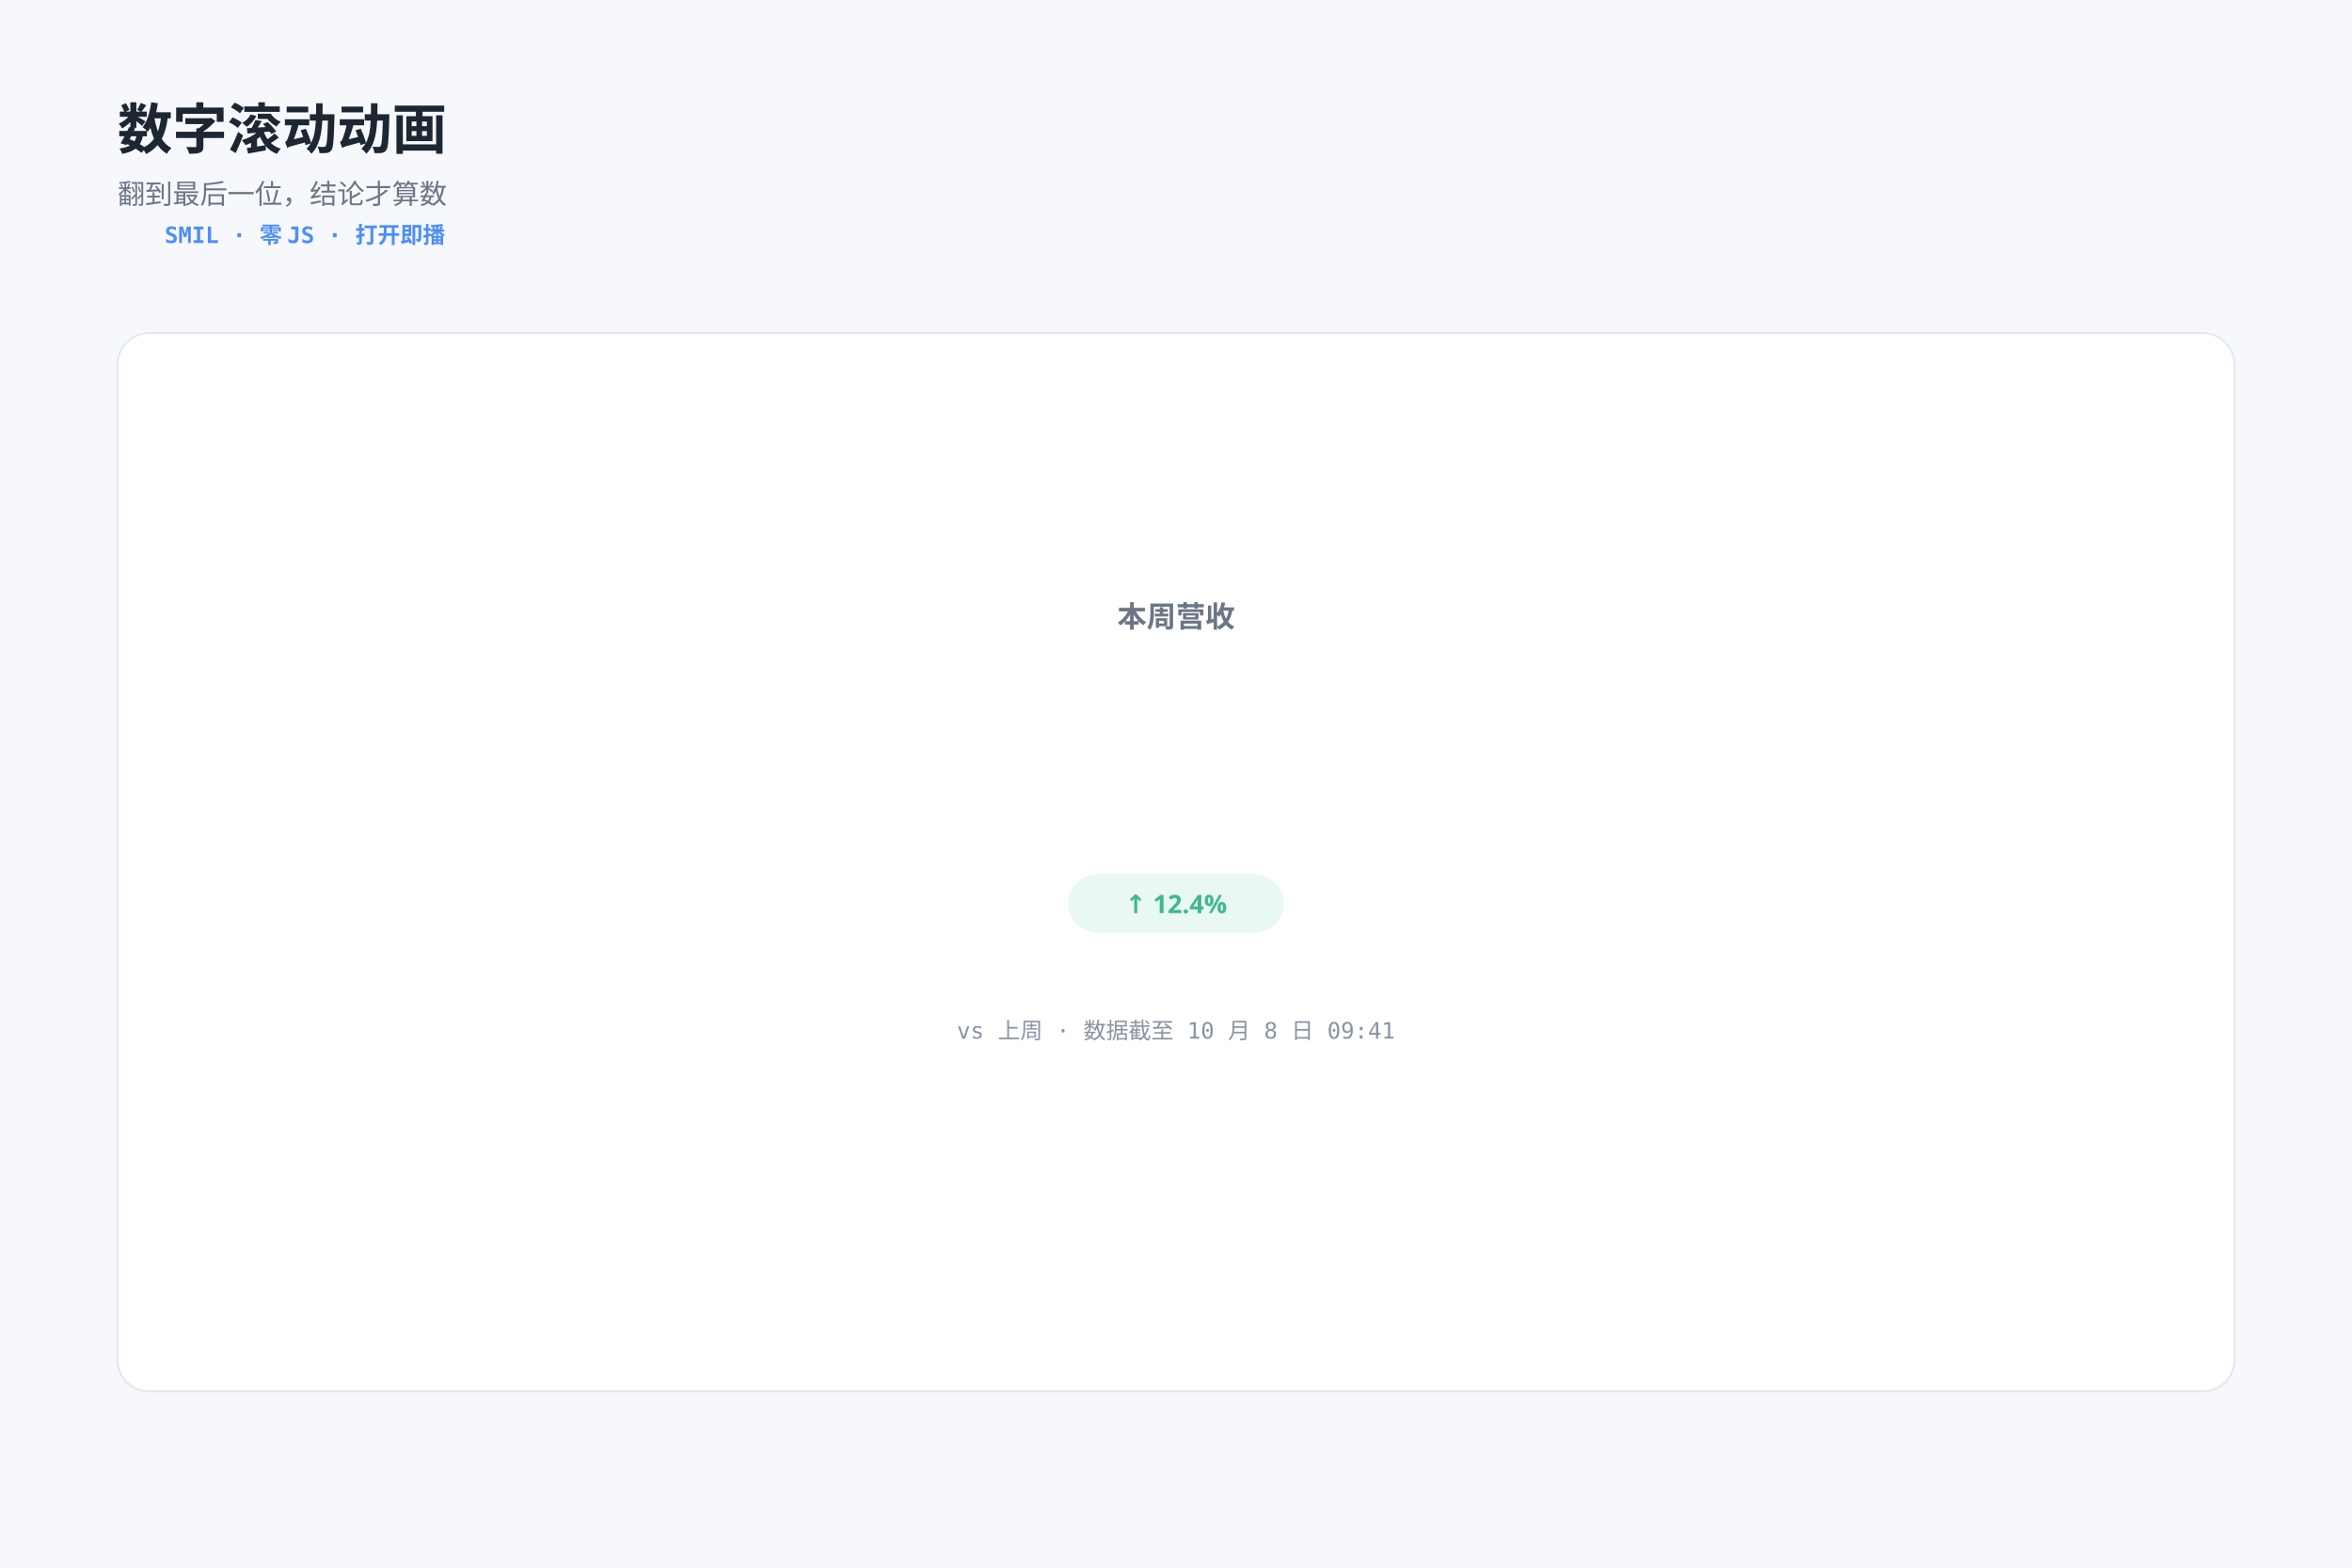
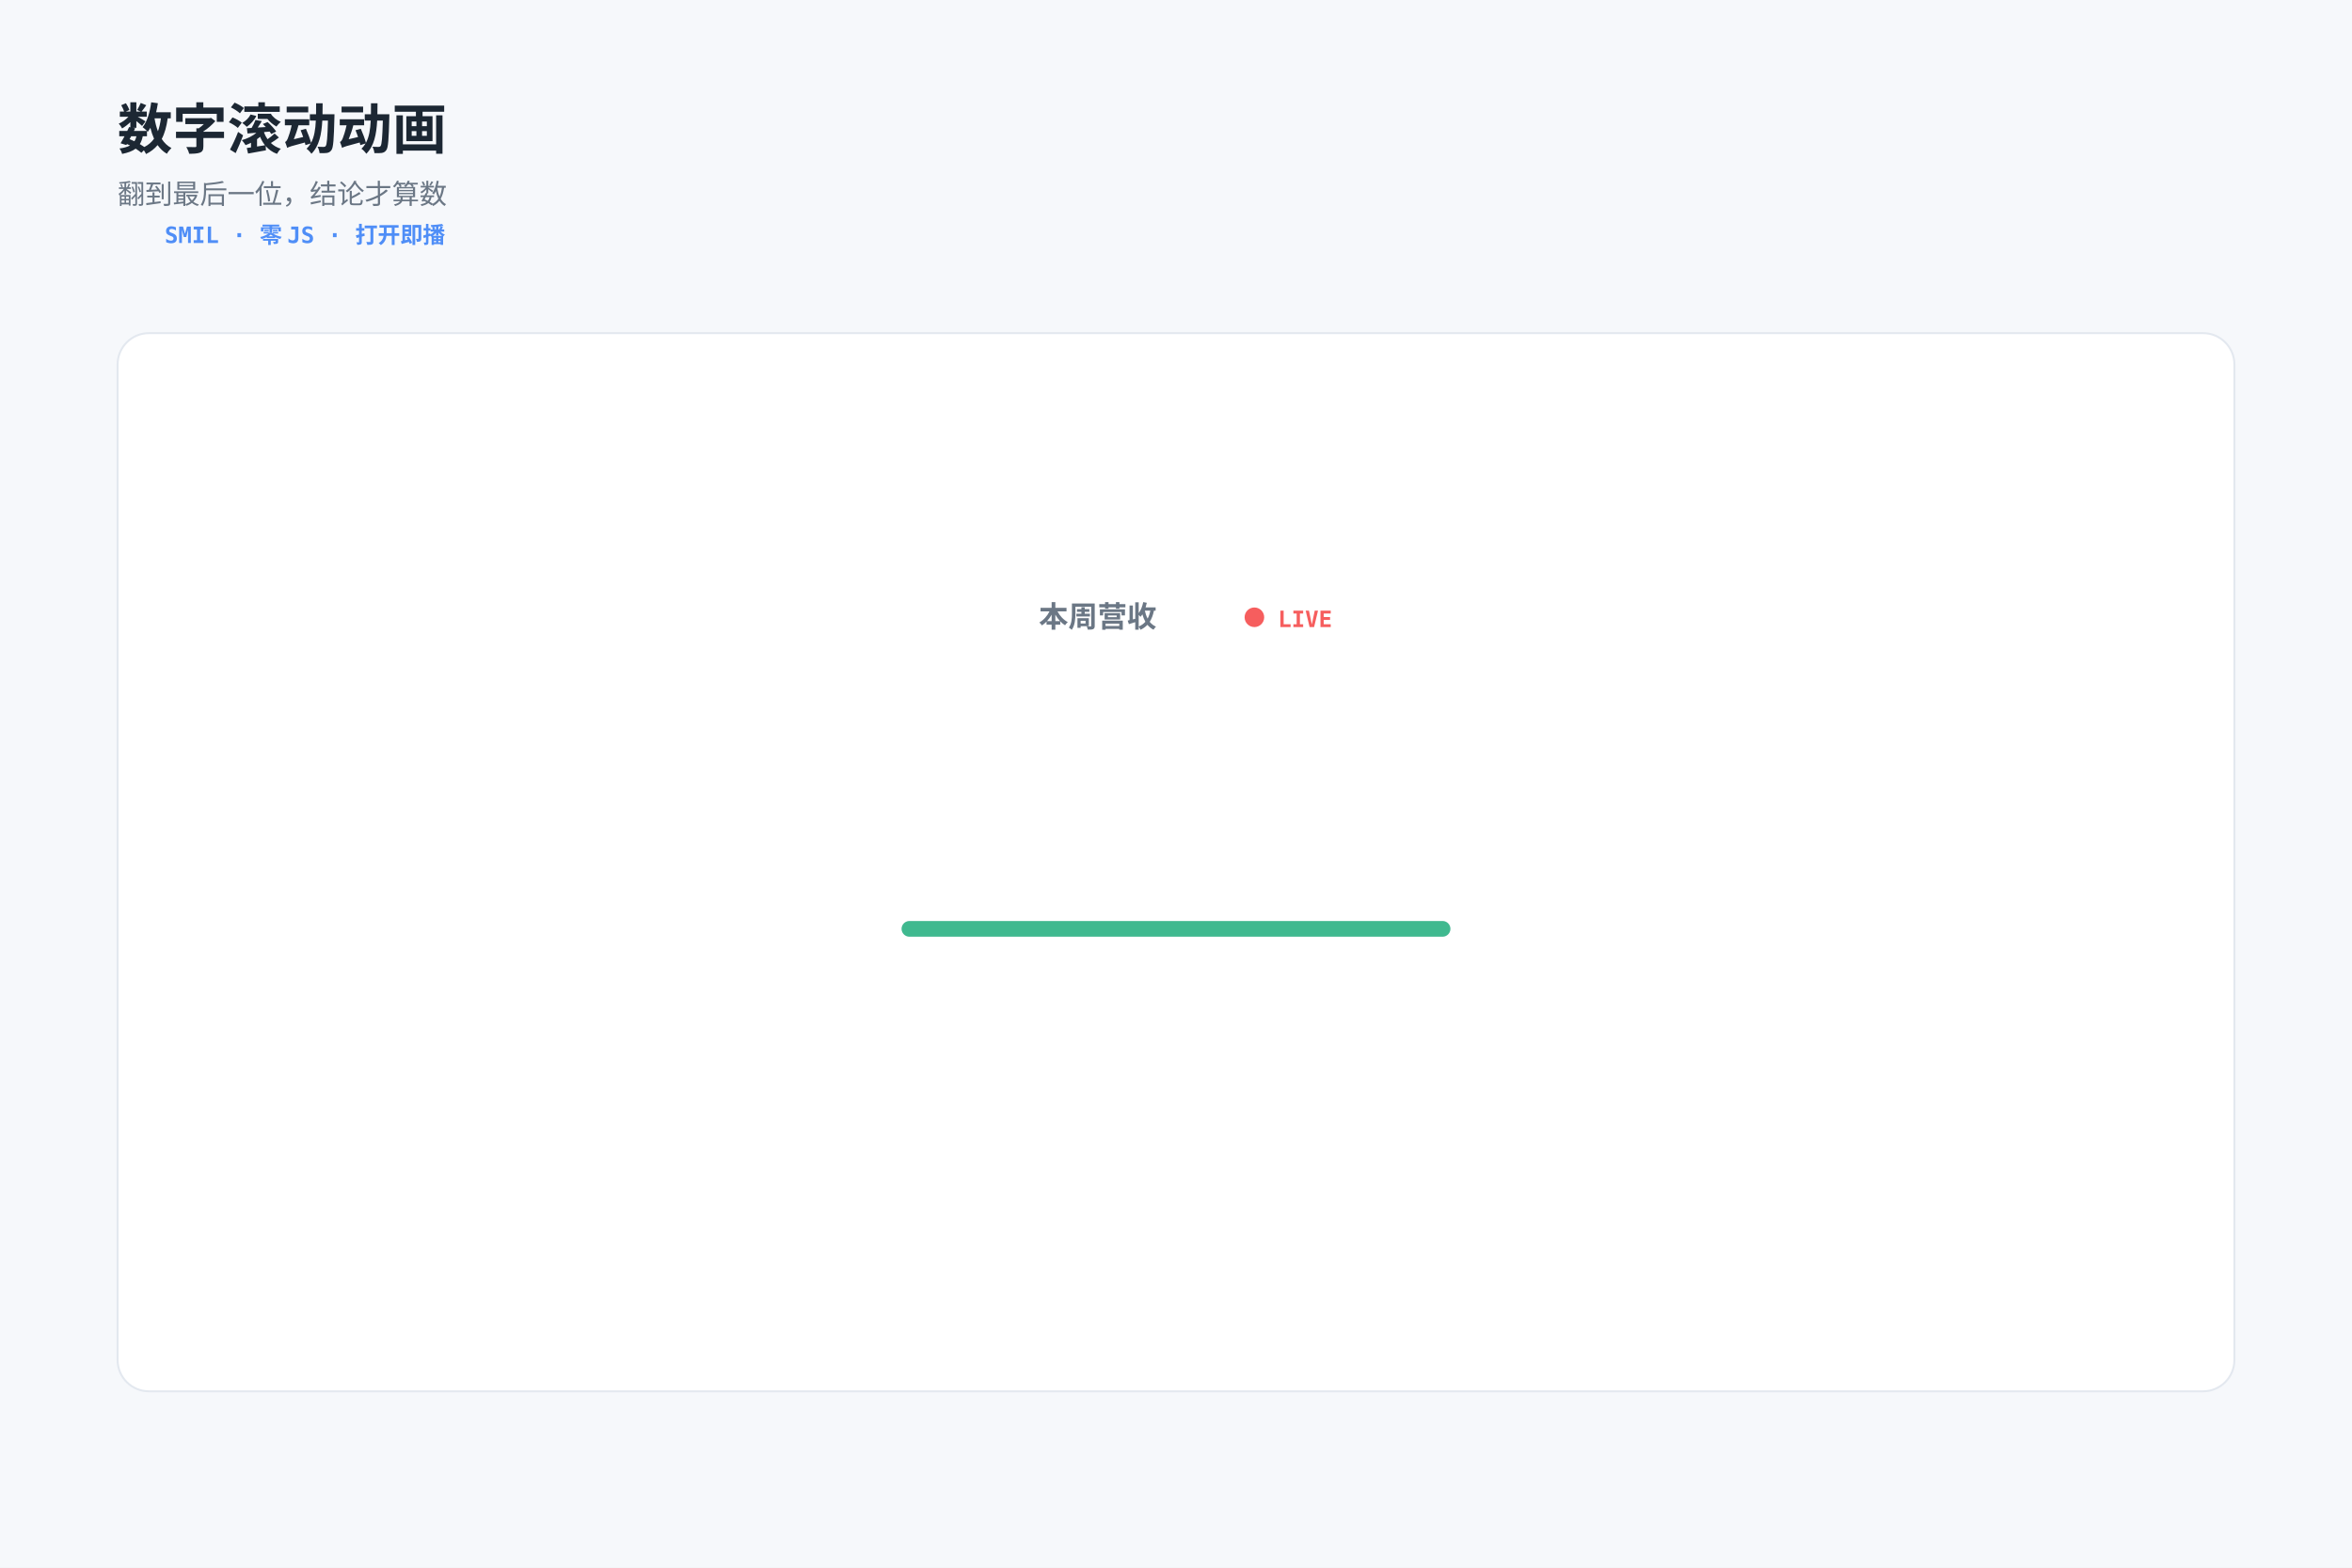
<svg xmlns="http://www.w3.org/2000/svg" width="1200" height="800" viewBox="0 0 1200 800" font-family="PingFang SC, Hiragino Sans GB, Microsoft YaHei, sans-serif">
  <rect width="1200" height="800" fill="#f6f8fb" />
  <text x="60" y="76" font-size="28" font-weight="700" fill="#1c2733">数字滚动动画</text>
  <text x="60" y="104" font-size="14" fill="#6b7785">翻到最后一位，结论才算数</text>
  <text x="84" y="124" font-size="11.5" fill="#4f8ef7" text-anchor="start" font-weight="700" font-family="SFMono-Regular, Menlo, monospace">SMIL · 零 JS · 打开即播</text>
  <g>
    <rect x="60" y="170" width="1080" height="540" rx="16" fill="#ffffff" stroke="#e3e8ef" />
-     <text x="600" y="320" font-size="15" fill="#6b7785" text-anchor="middle" font-weight="600">本周营收</text>
-     <text x="600" y="420" font-size="64" font-weight="800" fill="#1c2733" opacity="0">
-       <animate attributeName="opacity" values="0;0;1;1;0;0" keyTimes="0;0.025;0.041;0.058;0.074;1" dur="6s" repeatCount="indefinite" />12,4xx</text>
-     <text x="600" y="420" font-size="64" font-weight="800" fill="#1c2733" opacity="0">
-       <animate attributeName="opacity" values="0;0;1;1;0;0" keyTimes="0;0.062;0.078;0.095;0.111;1" dur="6s" repeatCount="indefinite" />48,2xx</text>
-     <text x="600" y="420" font-size="64" font-weight="800" fill="#1c2733" opacity="0">
-       <animate attributeName="opacity" values="0;0;1;1;0;0" keyTimes="0;0.098;0.114;0.132;0.148;1" dur="6s" repeatCount="indefinite" />76,8xx</text>
-     <text x="600" y="420" font-size="64" font-weight="800" fill="#4f8ef7" opacity="0">
-       <animate attributeName="opacity" values="0;0;1;1;0;0" keyTimes="0;0.185;0.215;0.9;0.95;1" dur="6s" repeatCount="indefinite" />¥84,257</text>
-     <rect x="545" y="446" width="110" height="30" rx="15" fill="#e9f8f0" />
-     <text x="600" y="466" font-size="13" fill="#3fb98f" text-anchor="middle" font-weight="700">↑ 12.4%</text>
-     <text x="600" y="530" font-size="11.5" fill="#8a94a3" text-anchor="middle" font-family="SFMono-Regular, Menlo, monospace">vs 上周 · 数据截至 10 月 8 日 09:41</text>
+     <text x="560" y="320" font-size="15" fill="#6b7785" text-anchor="middle" font-weight="600">本周营收</text>
+     <circle cx="640" cy="315" r="5" fill="#f65e5e">
+       <animate attributeName="opacity" values="1;0.15;1" dur="0.9s" repeatCount="indefinite" />
+     </circle>
+     <text x="652" y="320" font-size="11.5" fill="#f65e5e" text-anchor="start" font-weight="800" font-family="SFMono-Regular, Menlo, monospace">LIVE</text>
+     <text x="600" y="430" font-size="68" font-weight="800" fill="#1c2733" text-anchor="middle" opacity="0">
+       <animate attributeName="opacity" values="0;0;1;1;0;0" keyTimes="0;0.000;0.012;0.067;0.092;1" dur="6.5s" repeatCount="indefinite" />¥0</text>
+     <text x="600" y="430" font-size="68" font-weight="800" fill="#1c2733" text-anchor="middle" opacity="0">
+       <animate attributeName="opacity" values="0;0;1;1;0;0" keyTimes="0;0.067;0.079;0.134;0.159;1" dur="6.5s" repeatCount="indefinite" />¥8,914</text>
+     <text x="600" y="430" font-size="68" font-weight="800" fill="#1c2733" text-anchor="middle" opacity="0">
+       <animate attributeName="opacity" values="0;0;1;1;0;0" keyTimes="0;0.134;0.146;0.201;0.226;1" dur="6.5s" repeatCount="indefinite" />¥21,376</text>
+     <text x="600" y="430" font-size="68" font-weight="800" fill="#1c2733" text-anchor="middle" opacity="0">
+       <animate attributeName="opacity" values="0;0;1;1;0;0" keyTimes="0;0.201;0.213;0.269;0.294;1" dur="6.5s" repeatCount="indefinite" />¥35,402</text>
+     <text x="600" y="430" font-size="68" font-weight="800" fill="#1c2733" text-anchor="middle" opacity="0">
+       <animate attributeName="opacity" values="0;0;1;1;0;0" keyTimes="0;0.269;0.281;0.336;0.361;1" dur="6.5s" repeatCount="indefinite" />¥49,183</text>
+     <text x="600" y="430" font-size="68" font-weight="800" fill="#1c2733" text-anchor="middle" opacity="0">
+       <animate attributeName="opacity" values="0;0;1;1;0;0" keyTimes="0;0.336;0.348;0.403;0.428;1" dur="6.5s" repeatCount="indefinite" />¥61,027</text>
+     <text x="600" y="430" font-size="68" font-weight="800" fill="#1c2733" text-anchor="middle" opacity="0">
+       <animate attributeName="opacity" values="0;0;1;1;0;0" keyTimes="0;0.403;0.415;0.470;0.495;1" dur="6.5s" repeatCount="indefinite" />¥71,560</text>
+     <text x="600" y="430" font-size="68" font-weight="800" fill="#1c2733" text-anchor="middle" opacity="0">
+       <animate attributeName="opacity" values="0;0;1;1;0;0" keyTimes="0;0.470;0.482;0.537;0.562;1" dur="6.5s" repeatCount="indefinite" />¥79,488</text>
+     <text x="600" y="430" font-size="68" font-weight="800" fill="#1c2733" text-anchor="middle" opacity="0">
+       <animate attributeName="opacity" values="0;0;1;1;0;0" keyTimes="0;0.537;0.549;0.604;0.629;1" dur="6.5s" repeatCount="indefinite" />¥82,731</text>
+     <text x="600" y="430" font-size="68" font-weight="800" fill="#1c2733" text-anchor="middle" opacity="0">
+       <animate attributeName="opacity" values="0;0;1;1;0;0" keyTimes="0;0.604;0.616;0.671;0.696;1" dur="6.5s" repeatCount="indefinite" />¥83,904</text>
+     <text x="600" y="430" font-size="68" font-weight="800" fill="#4f8ef7" text-anchor="middle" opacity="0">
+       <animate attributeName="opacity" values="0;0;1;1;0;0" keyTimes="0;0.671;0.683;0.930;0.955;1" dur="6.5s" repeatCount="indefinite" />¥84,257</text>
+     <rect x="460" y="470" width="280" height="8" rx="4" fill="#e3e8ef" />
+     <rect x="460" y="470" width="280" height="8" rx="4" fill="#3fb98f">
+       <animate attributeName="width" values="0;0;280;280;0" keyTimes="0;0.030;0.738;0.93;1" dur="6.5s" repeatCount="indefinite" />
+     </rect>
  </g>
</svg>
